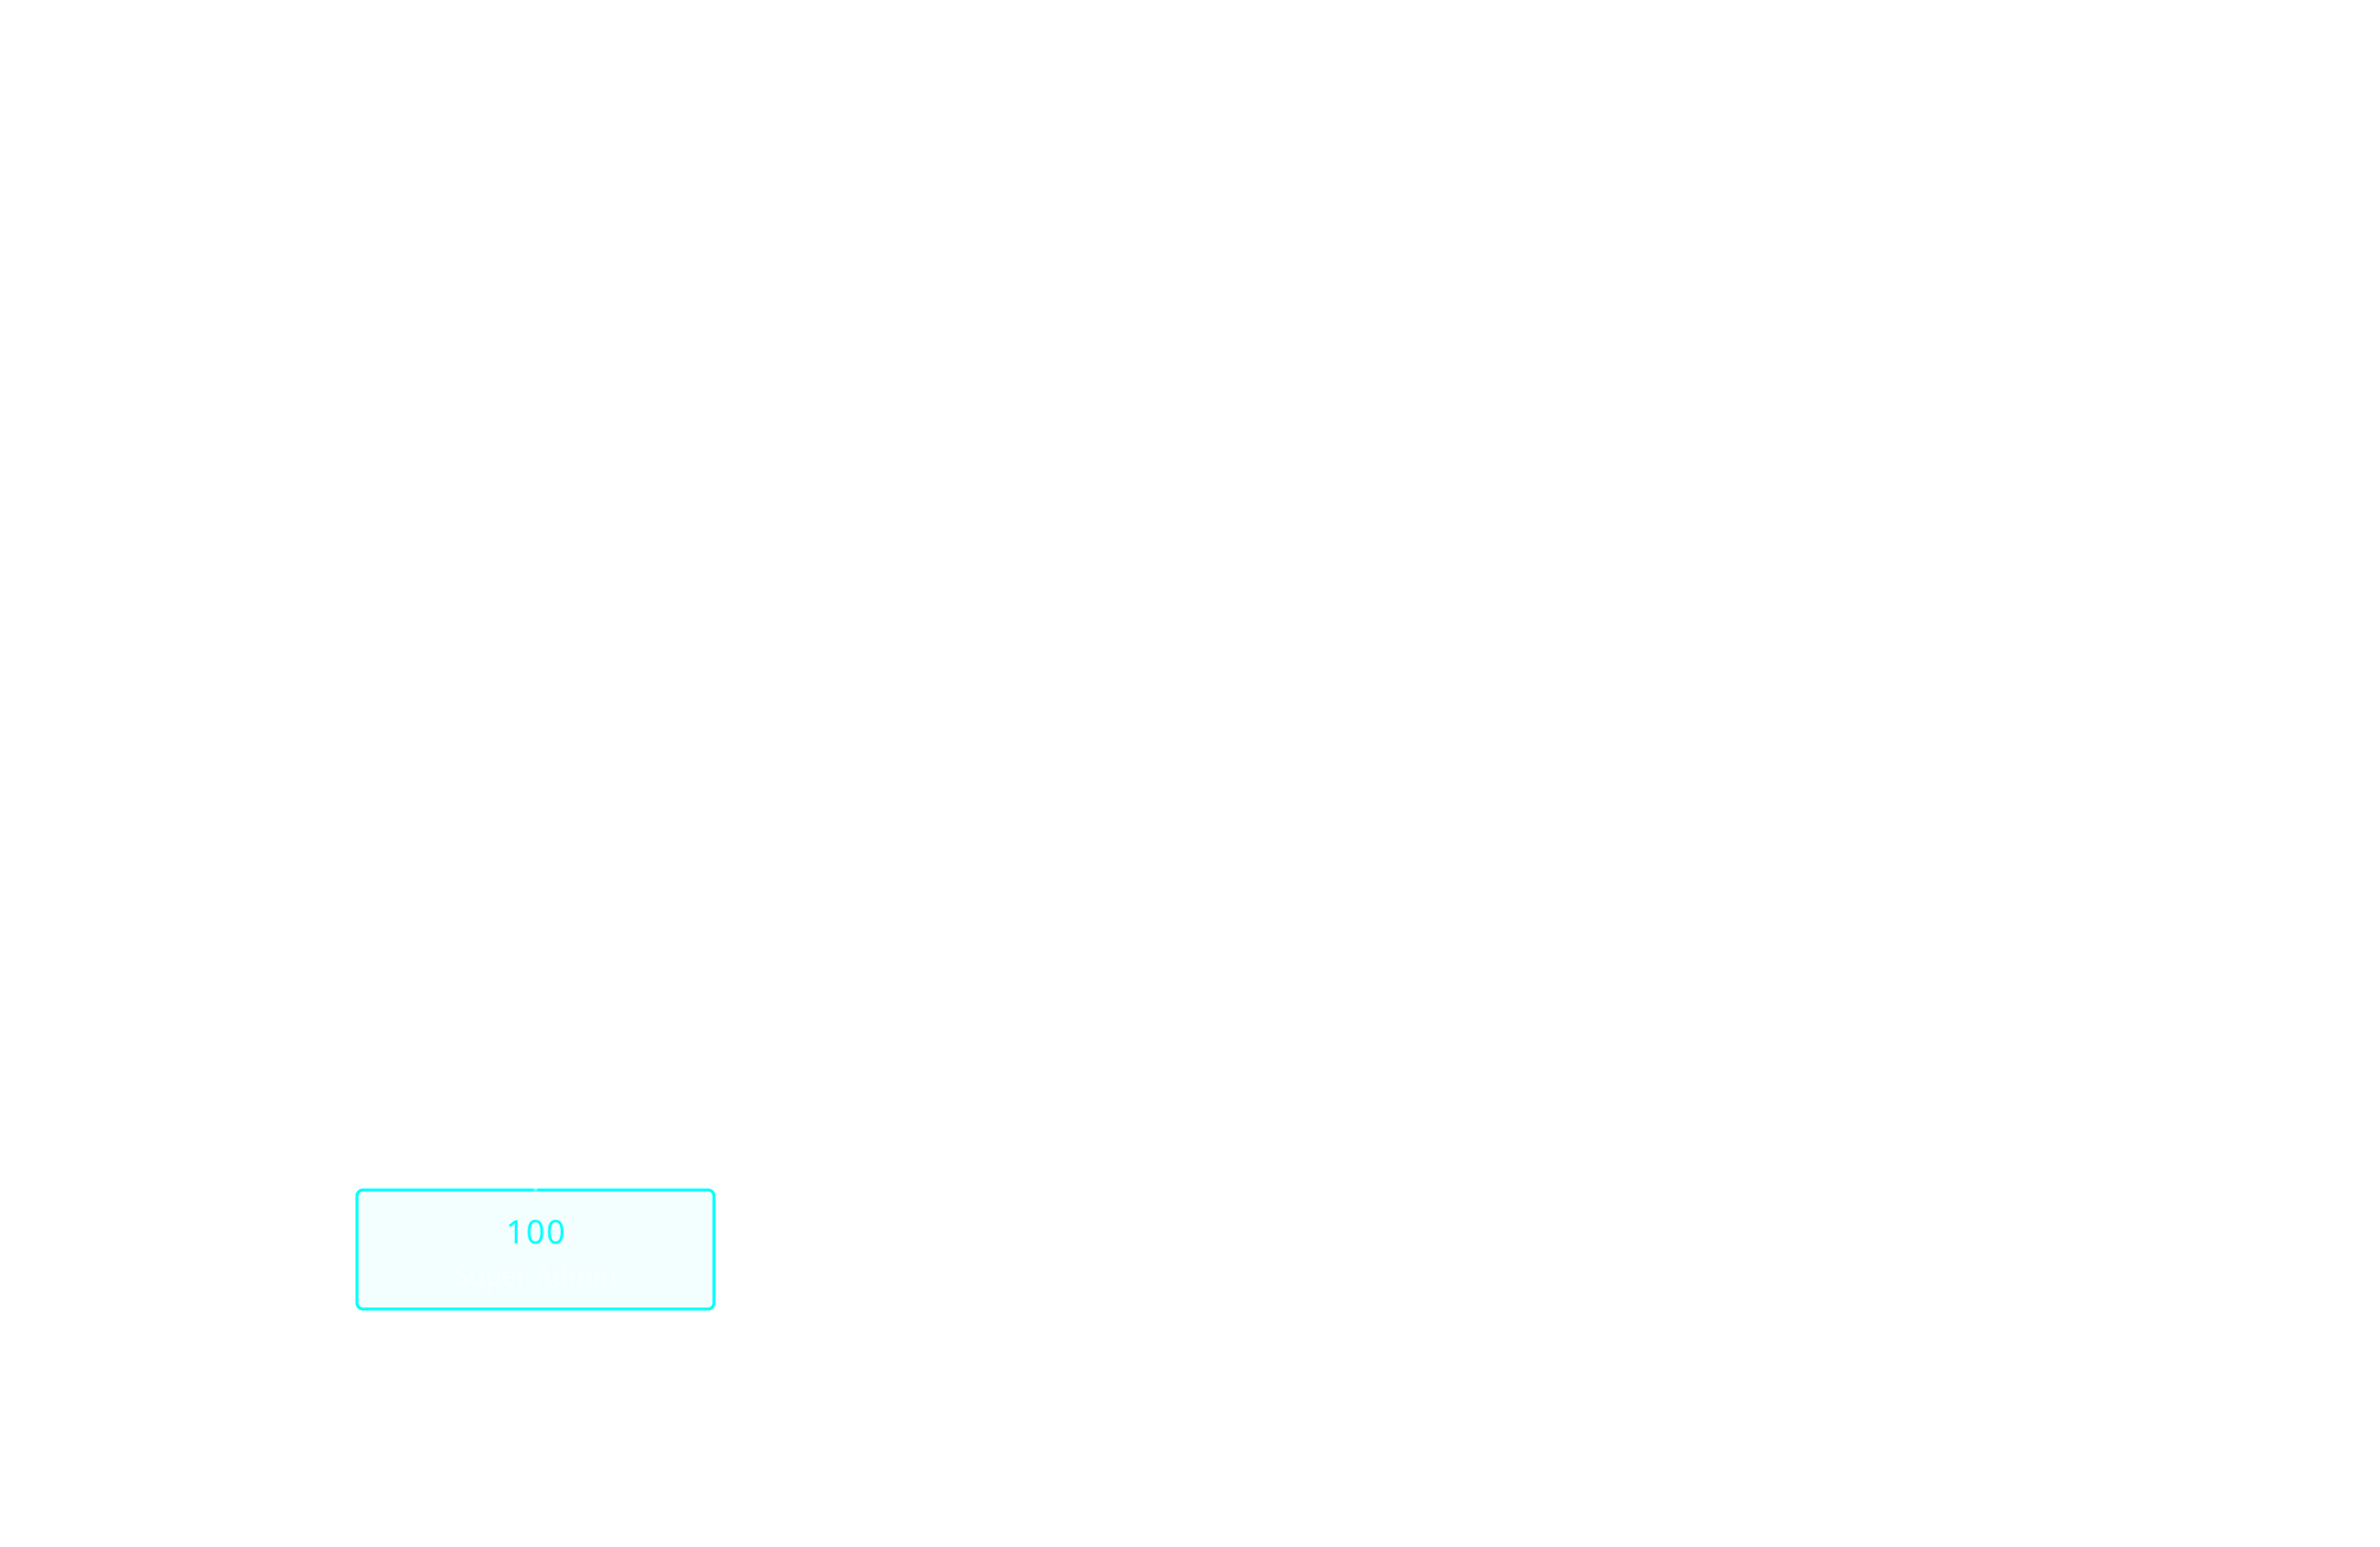
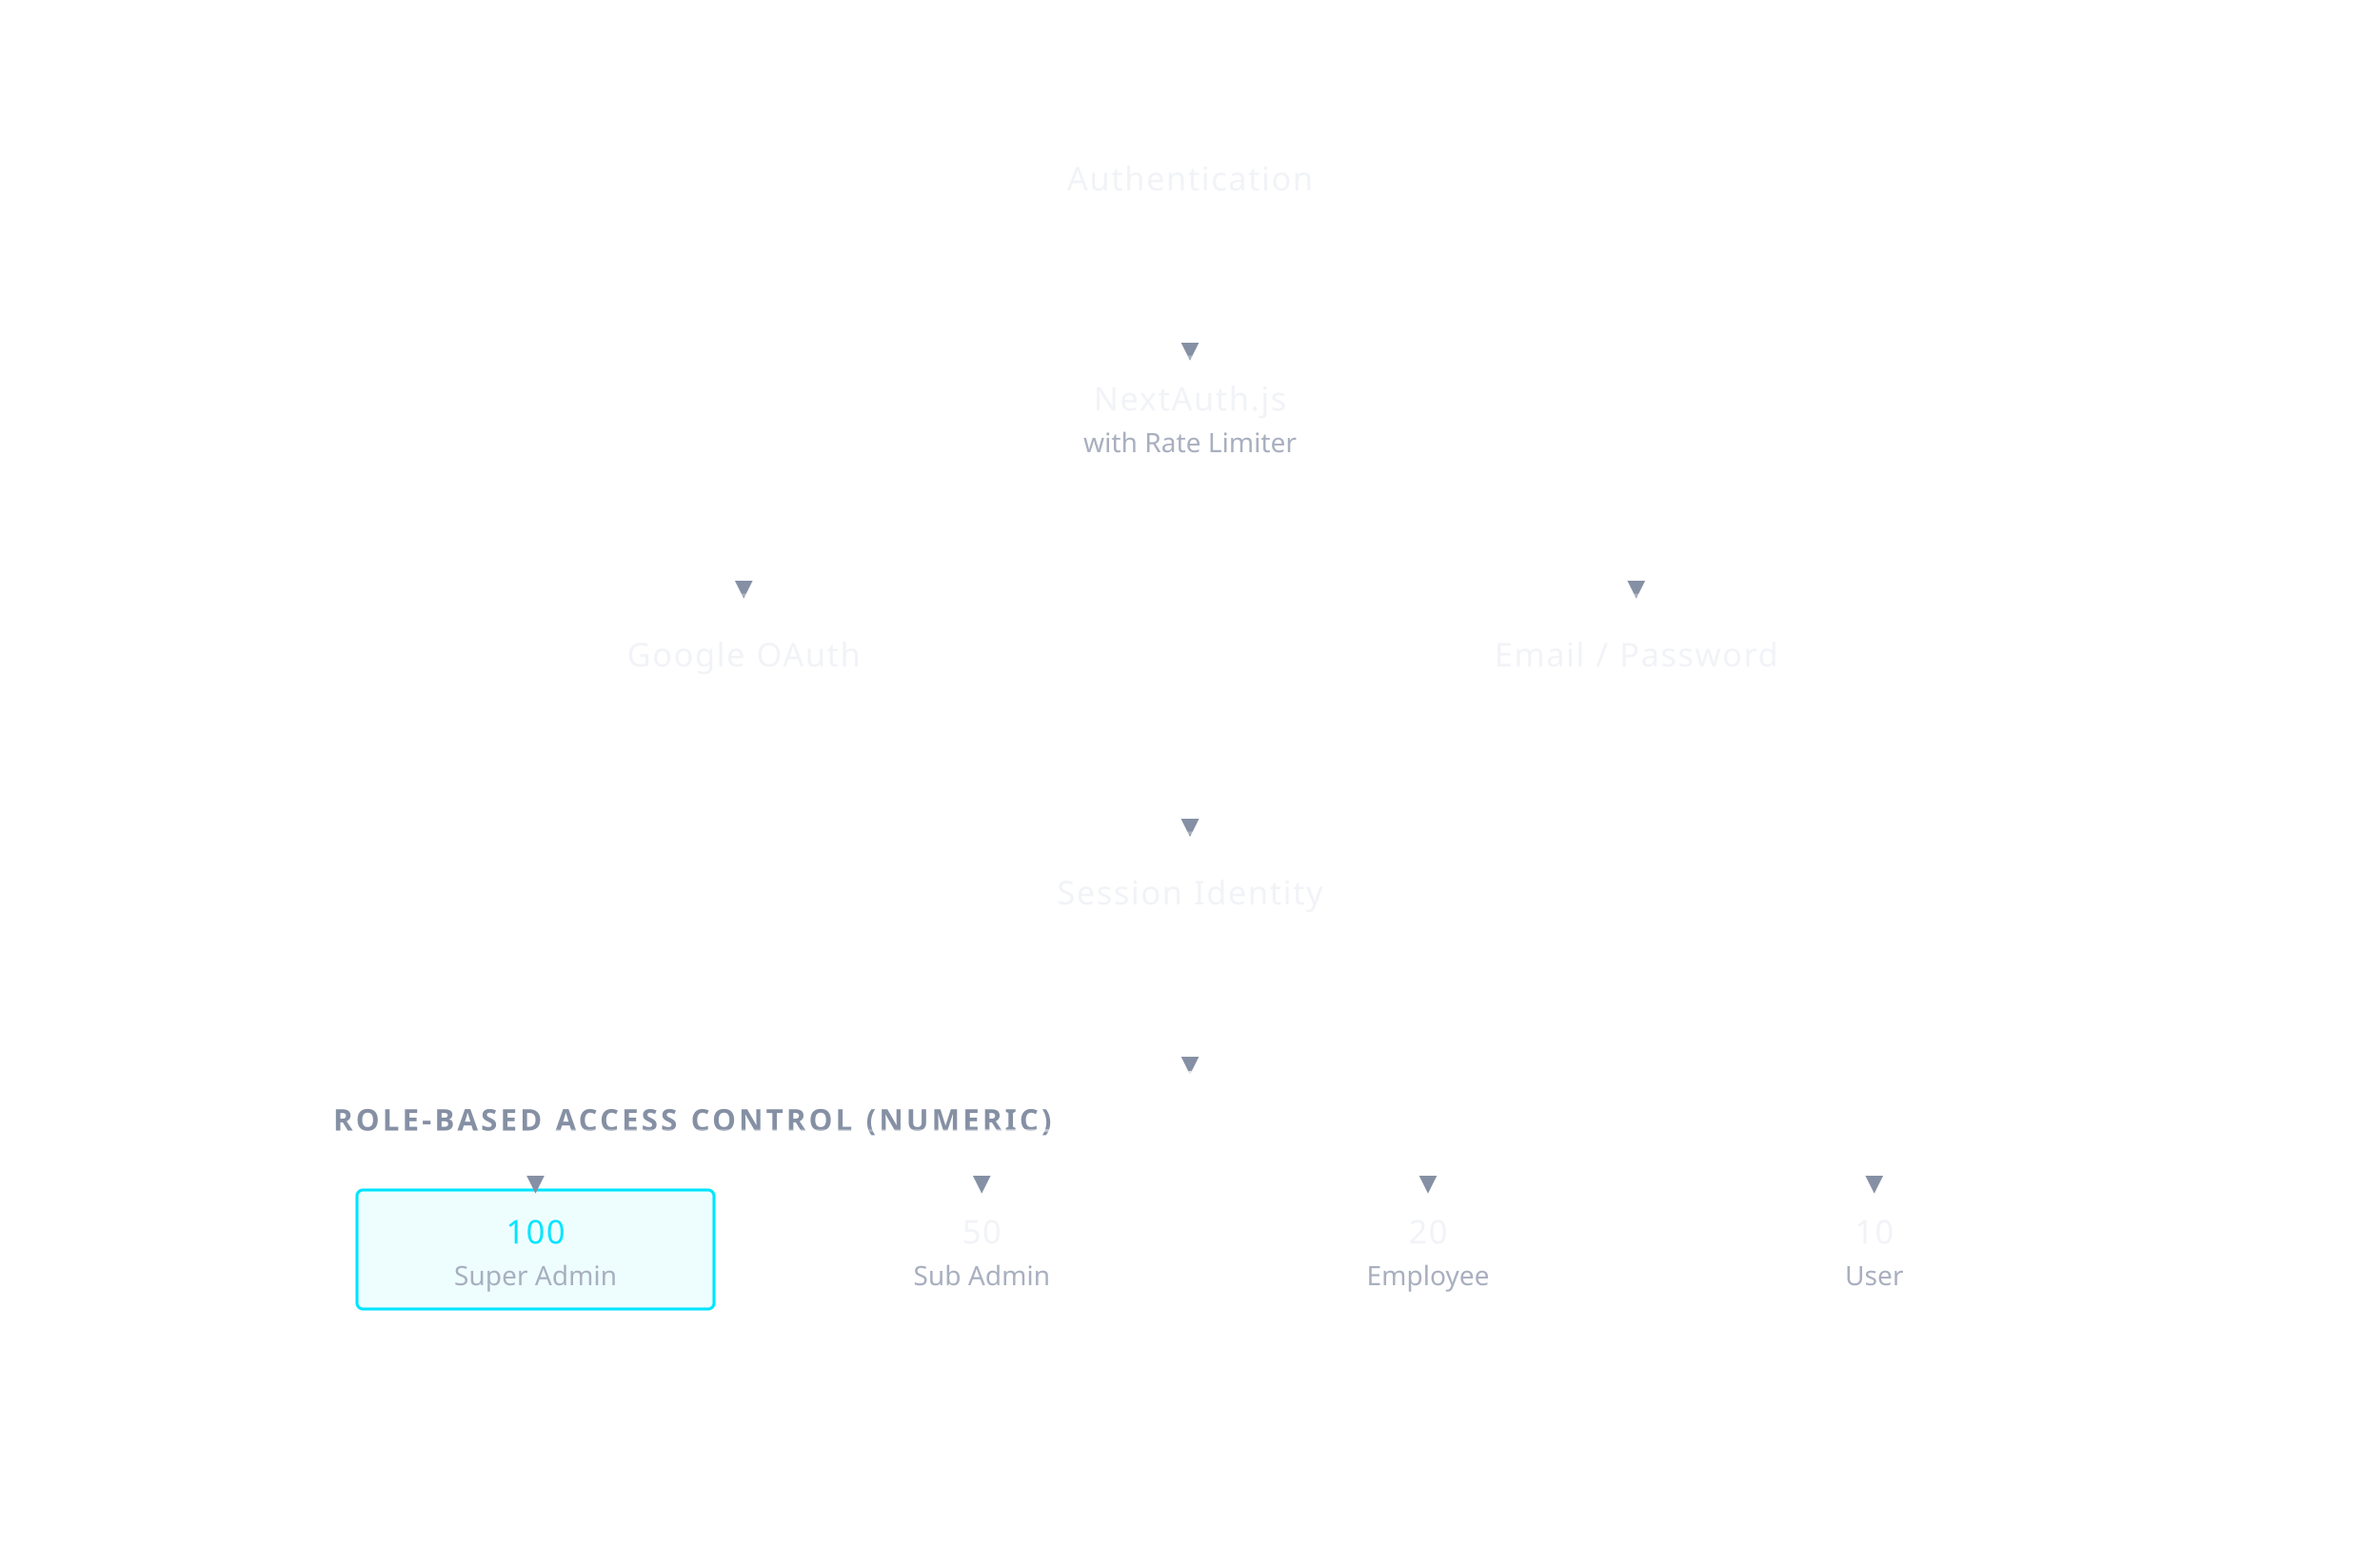
- <svg xmlns="http://www.w3.org/2000/svg" viewBox="0 0 800 520" width="100%" height="100%">
+ <svg xmlns="http://www.w3.org/2000/svg" viewBox="0 0 800 520">
  <style>
-       text { user-select: none; }
-     </style>
+ .dg-f-text{fill:var(--dg-text,#f1f3f7)}.dg-f-text2{fill:var(--dg-text-2,#a8afbf)}.dg-f-text3{fill:var(--dg-text-3,#8590a4)}
+ .dg-f-line{fill:var(--dg-line,rgba(255,255,255,.28))}.dg-f-panel{fill:var(--dg-panel,rgba(255,255,255,.03))}
+ .dg-f-surface{fill:var(--dg-surface,#111728)}.dg-f-bg{fill:var(--dg-bg,#0a0e17)}
+ .dg-f-accent{fill:var(--dg-accent,#00e5ff)}.dg-f-accent-soft{fill:var(--dg-accent-soft,rgba(0,229,255,.07))}
+ .dg-f-ok{fill:var(--dg-ok,#10b981)}.dg-f-warn{fill:var(--dg-warn,#f59e0b)}
+ .dg-s-line{stroke:var(--dg-line,rgba(255,255,255,.28))}.dg-s-line-soft{stroke:var(--dg-line-soft,rgba(255,255,255,.12))}
+ .dg-s-line-strong{stroke:var(--dg-line-strong,#334155)}.dg-s-accent{stroke:var(--dg-accent,#00e5ff)}
+ .dg-s-ok{stroke:var(--dg-ok,#10b981)}.dg-s-text2{stroke:var(--dg-text-2,#a8afbf)}
+ 
+ </style>
  <defs>
-     <marker id="arrow" viewBox="0 0 10 10" refX="8" refY="5" markerWidth="6" markerHeight="6" orient="auto-start-reverse">
-       <path d="M 0 0 L 10 5 L 0 10 z" fill="rgba(255,255,255,0.3)" />
+     <marker id="shynr-auth-rbac-arrow" viewBox="0 0 10 10" refX="8" refY="5" markerWidth="6" markerHeight="6" orient="auto-start-reverse">
+       <path class="dg-f-text3" d="M 0 0 L 10 5 L 0 10 z" />
    </marker>
-     <marker id="arrow-cyan" viewBox="0 0 10 10" refX="8" refY="5" markerWidth="6" markerHeight="6" orient="auto-start-reverse">
-       <path d="M 0 0 L 10 5 L 0 10 z" fill="#00FFFF" />
+     <marker id="shynr-auth-rbac-arrow-cyan" viewBox="0 0 10 10" refX="8" refY="5" markerWidth="6" markerHeight="6" orient="auto-start-reverse">
+       <path class="dg-f-accent" d="M 0 0 L 10 5 L 0 10 z" />
    </marker>
  </defs>
-   <rect x="300" y="40" width="200" height="40" rx="2" stroke="rgba(255,255,255,0.2)" stroke-width="1" fill="rgba(255,255,255,0.02)" />
-   <text x="400" y="64" text-anchor="middle" fill="rgba(255,255,255,0.9)" font-family="system-ui, sans-serif" font-size="11" font-weight="500" letter-spacing="0.5">Authentication</text>
-   <line x1="400" y1="80" x2="400" y2="120" stroke="rgba(255,255,255,0.2)" stroke-width="1" marker-end="url(#arrow)" />
-   <rect x="300" y="120" width="200" height="40" rx="2" stroke="rgba(255,255,255,0.2)" stroke-width="1" fill="rgba(255,255,255,0.02)" />
-   <text x="400" y="138" text-anchor="middle" fill="rgba(255,255,255,0.9)" font-family="system-ui, sans-serif" font-size="11" font-weight="500" letter-spacing="0.5">NextAuth.js</text>
-   <text x="400" y="152" text-anchor="middle" fill="rgba(255,255,255,0.5)" font-family="system-ui, sans-serif" font-size="9">with Rate Limiter</text>
-   <path d="M 400 160 L 400 180 L 250 180 L 250 200" fill="none" stroke="rgba(255,255,255,0.2)" stroke-width="1" marker-end="url(#arrow)" />
-   <path d="M 400 160 L 400 180 L 550 180 L 550 200" fill="none" stroke="rgba(255,255,255,0.2)" stroke-width="1" marker-end="url(#arrow)" />
-   <rect x="170" y="200" width="160" height="40" rx="2" stroke="rgba(255,255,255,0.2)" stroke-width="1" fill="rgba(255,255,255,0.02)" />
-   <text x="250" y="224" text-anchor="middle" fill="rgba(255,255,255,0.9)" font-family="system-ui, sans-serif" font-size="11" font-weight="500" letter-spacing="0.5">Google OAuth</text>
-   <rect x="470" y="200" width="160" height="40" rx="2" stroke="rgba(255,255,255,0.2)" stroke-width="1" fill="rgba(255,255,255,0.02)" />
-   <text x="550" y="224" text-anchor="middle" fill="rgba(255,255,255,0.9)" font-family="system-ui, sans-serif" font-size="11" font-weight="500" letter-spacing="0.5">Email / Password</text>
-   <path d="M 250 240 L 250 260 L 400 260 L 400 280" fill="none" stroke="rgba(255,255,255,0.2)" stroke-width="1" marker-end="url(#arrow)" />
-   <path d="M 550 240 L 550 260 L 400 260 L 400 280" fill="none" stroke="rgba(255,255,255,0.2)" stroke-width="1" marker-end="url(#arrow)" />
-   <rect x="300" y="280" width="200" height="40" rx="2" stroke="rgba(255,255,255,0.2)" stroke-width="1" fill="rgba(255,255,255,0.02)" />
-   <text x="400" y="304" text-anchor="middle" fill="rgba(255,255,255,0.9)" font-family="system-ui, sans-serif" font-size="11" font-weight="500" letter-spacing="0.5">Session Identity</text>
-   <line x1="400" y1="320" x2="400" y2="360" stroke="rgba(255,255,255,0.2)" stroke-width="1" marker-end="url(#arrow)" />
-   <rect x="100" y="360" width="600" height="120" rx="4" stroke="rgba(255,255,255,0.1)" stroke-width="1" stroke-dasharray="4 4" fill="rgba(255,255,255,0.01)" />
-   <text x="112" y="380" fill="rgba(255,255,255,0.4)" font-family="system-ui, sans-serif" font-size="10" font-weight="600" letter-spacing="1">ROLE-BASED ACCESS CONTROL (NUMERIC)</text>
-   <rect x="120" y="400" width="120" height="40" rx="2" stroke="#00FFFF" stroke-width="1" fill="rgba(0,255,255,0.05)" />
-   <text x="180" y="418" text-anchor="middle" fill="#00FFFF" font-family="system-ui, sans-serif" font-size="11" font-weight="500" letter-spacing="0.5">100</text>
-   <text x="180" y="432" text-anchor="middle" fill="rgba(255,255,255,0.5)" font-family="system-ui, sans-serif" font-size="9">Super Admin</text>
-   <rect x="270" y="400" width="120" height="40" rx="2" stroke="rgba(255,255,255,0.2)" stroke-width="1" fill="rgba(255,255,255,0.02)" />
-   <text x="330" y="418" text-anchor="middle" fill="rgba(255,255,255,0.9)" font-family="system-ui, sans-serif" font-size="11" font-weight="500" letter-spacing="0.5">50</text>
-   <text x="330" y="432" text-anchor="middle" fill="rgba(255,255,255,0.5)" font-family="system-ui, sans-serif" font-size="9">Sub Admin</text>
-   <rect x="420" y="400" width="120" height="40" rx="2" stroke="rgba(255,255,255,0.2)" stroke-width="1" fill="rgba(255,255,255,0.02)" />
-   <text x="480" y="418" text-anchor="middle" fill="rgba(255,255,255,0.9)" font-family="system-ui, sans-serif" font-size="11" font-weight="500" letter-spacing="0.5">20</text>
-   <text x="480" y="432" text-anchor="middle" fill="rgba(255,255,255,0.5)" font-family="system-ui, sans-serif" font-size="9">Employee</text>
-   <rect x="570" y="400" width="120" height="40" rx="2" stroke="rgba(255,255,255,0.2)" stroke-width="1" fill="rgba(255,255,255,0.02)" />
-   <text x="630" y="418" text-anchor="middle" fill="rgba(255,255,255,0.9)" font-family="system-ui, sans-serif" font-size="11" font-weight="500" letter-spacing="0.5">10</text>
-   <text x="630" y="432" text-anchor="middle" fill="rgba(255,255,255,0.5)" font-family="system-ui, sans-serif" font-size="9">User</text>
-   <path d="M 400 360 L 400 380 L 180 380 L 180 400" fill="none" stroke="rgba(255,255,255,0.2)" stroke-width="1" marker-end="url(#arrow)" />
-   <path d="M 400 360 L 400 380 L 330 380 L 330 400" fill="none" stroke="rgba(255,255,255,0.2)" stroke-width="1" marker-end="url(#arrow)" />
-   <path d="M 400 360 L 400 380 L 480 380 L 480 400" fill="none" stroke="rgba(255,255,255,0.2)" stroke-width="1" marker-end="url(#arrow)" />
-   <path d="M 400 360 L 400 380 L 630 380 L 630 400" fill="none" stroke="rgba(255,255,255,0.2)" stroke-width="1" marker-end="url(#arrow)" />
+   <rect class="dg-f-panel dg-s-line" x="300" y="40" width="200" height="40" rx="2" stroke-width="1" />
+   <text class="dg-f-text" x="400" y="64" text-anchor="middle" font-family="system-ui, sans-serif" font-size="11" font-weight="500" letter-spacing="0.5">Authentication</text>
+   <line class="dg-s-line" x1="400" y1="80" x2="400" y2="120" stroke-width="1" marker-end="url(#shynr-auth-rbac-arrow)" />
+   <rect class="dg-f-panel dg-s-line" x="300" y="120" width="200" height="40" rx="2" stroke-width="1" />
+   <text class="dg-f-text" x="400" y="138" text-anchor="middle" font-family="system-ui, sans-serif" font-size="11" font-weight="500" letter-spacing="0.5">NextAuth.js</text>
+   <text class="dg-f-text2" x="400" y="152" text-anchor="middle" font-family="system-ui, sans-serif" font-size="9">with Rate Limiter</text>
+   <path class="dg-s-line" d="M 400 160 L 400 180 L 250 180 L 250 200" fill="none" stroke-width="1" marker-end="url(#shynr-auth-rbac-arrow)" />
+   <path class="dg-s-line" d="M 400 160 L 400 180 L 550 180 L 550 200" fill="none" stroke-width="1" marker-end="url(#shynr-auth-rbac-arrow)" />
+   <rect class="dg-f-panel dg-s-line" x="170" y="200" width="160" height="40" rx="2" stroke-width="1" />
+   <text class="dg-f-text" x="250" y="224" text-anchor="middle" font-family="system-ui, sans-serif" font-size="11" font-weight="500" letter-spacing="0.5">Google OAuth</text>
+   <rect class="dg-f-panel dg-s-line" x="470" y="200" width="160" height="40" rx="2" stroke-width="1" />
+   <text class="dg-f-text" x="550" y="224" text-anchor="middle" font-family="system-ui, sans-serif" font-size="11" font-weight="500" letter-spacing="0.5">Email / Password</text>
+   <path class="dg-s-line" d="M 250 240 L 250 260 L 400 260 L 400 280" fill="none" stroke-width="1" marker-end="url(#shynr-auth-rbac-arrow)" />
+   <path class="dg-s-line" d="M 550 240 L 550 260 L 400 260 L 400 280" fill="none" stroke-width="1" marker-end="url(#shynr-auth-rbac-arrow)" />
+   <rect class="dg-f-panel dg-s-line" x="300" y="280" width="200" height="40" rx="2" stroke-width="1" />
+   <text class="dg-f-text" x="400" y="304" text-anchor="middle" font-family="system-ui, sans-serif" font-size="11" font-weight="500" letter-spacing="0.5">Session Identity</text>
+   <line class="dg-s-line" x1="400" y1="320" x2="400" y2="360" stroke-width="1" marker-end="url(#shynr-auth-rbac-arrow)" />
+   <rect class="dg-f-panel dg-s-line-soft" x="100" y="360" width="600" height="120" rx="4" stroke-width="1" stroke-dasharray="4 4" />
+   <text class="dg-f-text3" x="112" y="380" font-family="system-ui, sans-serif" font-size="10" font-weight="600" letter-spacing="1">ROLE-BASED ACCESS CONTROL (NUMERIC)</text>
+   <rect class="dg-f-accent-soft dg-s-accent" x="120" y="400" width="120" height="40" rx="2" stroke-width="1" />
+   <text class="dg-f-accent" x="180" y="418" text-anchor="middle" font-family="system-ui, sans-serif" font-size="11" font-weight="500" letter-spacing="0.5">100</text>
+   <text class="dg-f-text2" x="180" y="432" text-anchor="middle" font-family="system-ui, sans-serif" font-size="9">Super Admin</text>
+   <rect class="dg-f-panel dg-s-line" x="270" y="400" width="120" height="40" rx="2" stroke-width="1" />
+   <text class="dg-f-text" x="330" y="418" text-anchor="middle" font-family="system-ui, sans-serif" font-size="11" font-weight="500" letter-spacing="0.5">50</text>
+   <text class="dg-f-text2" x="330" y="432" text-anchor="middle" font-family="system-ui, sans-serif" font-size="9">Sub Admin</text>
+   <rect class="dg-f-panel dg-s-line" x="420" y="400" width="120" height="40" rx="2" stroke-width="1" />
+   <text class="dg-f-text" x="480" y="418" text-anchor="middle" font-family="system-ui, sans-serif" font-size="11" font-weight="500" letter-spacing="0.5">20</text>
+   <text class="dg-f-text2" x="480" y="432" text-anchor="middle" font-family="system-ui, sans-serif" font-size="9">Employee</text>
+   <rect class="dg-f-panel dg-s-line" x="570" y="400" width="120" height="40" rx="2" stroke-width="1" />
+   <text class="dg-f-text" x="630" y="418" text-anchor="middle" font-family="system-ui, sans-serif" font-size="11" font-weight="500" letter-spacing="0.5">10</text>
+   <text class="dg-f-text2" x="630" y="432" text-anchor="middle" font-family="system-ui, sans-serif" font-size="9">User</text>
+   <path class="dg-s-line" d="M 400 360 L 400 380 L 180 380 L 180 400" fill="none" stroke-width="1" marker-end="url(#shynr-auth-rbac-arrow)" />
+   <path class="dg-s-line" d="M 400 360 L 400 380 L 330 380 L 330 400" fill="none" stroke-width="1" marker-end="url(#shynr-auth-rbac-arrow)" />
+   <path class="dg-s-line" d="M 400 360 L 400 380 L 480 380 L 480 400" fill="none" stroke-width="1" marker-end="url(#shynr-auth-rbac-arrow)" />
+   <path class="dg-s-line" d="M 400 360 L 400 380 L 630 380 L 630 400" fill="none" stroke-width="1" marker-end="url(#shynr-auth-rbac-arrow)" />
</svg>
